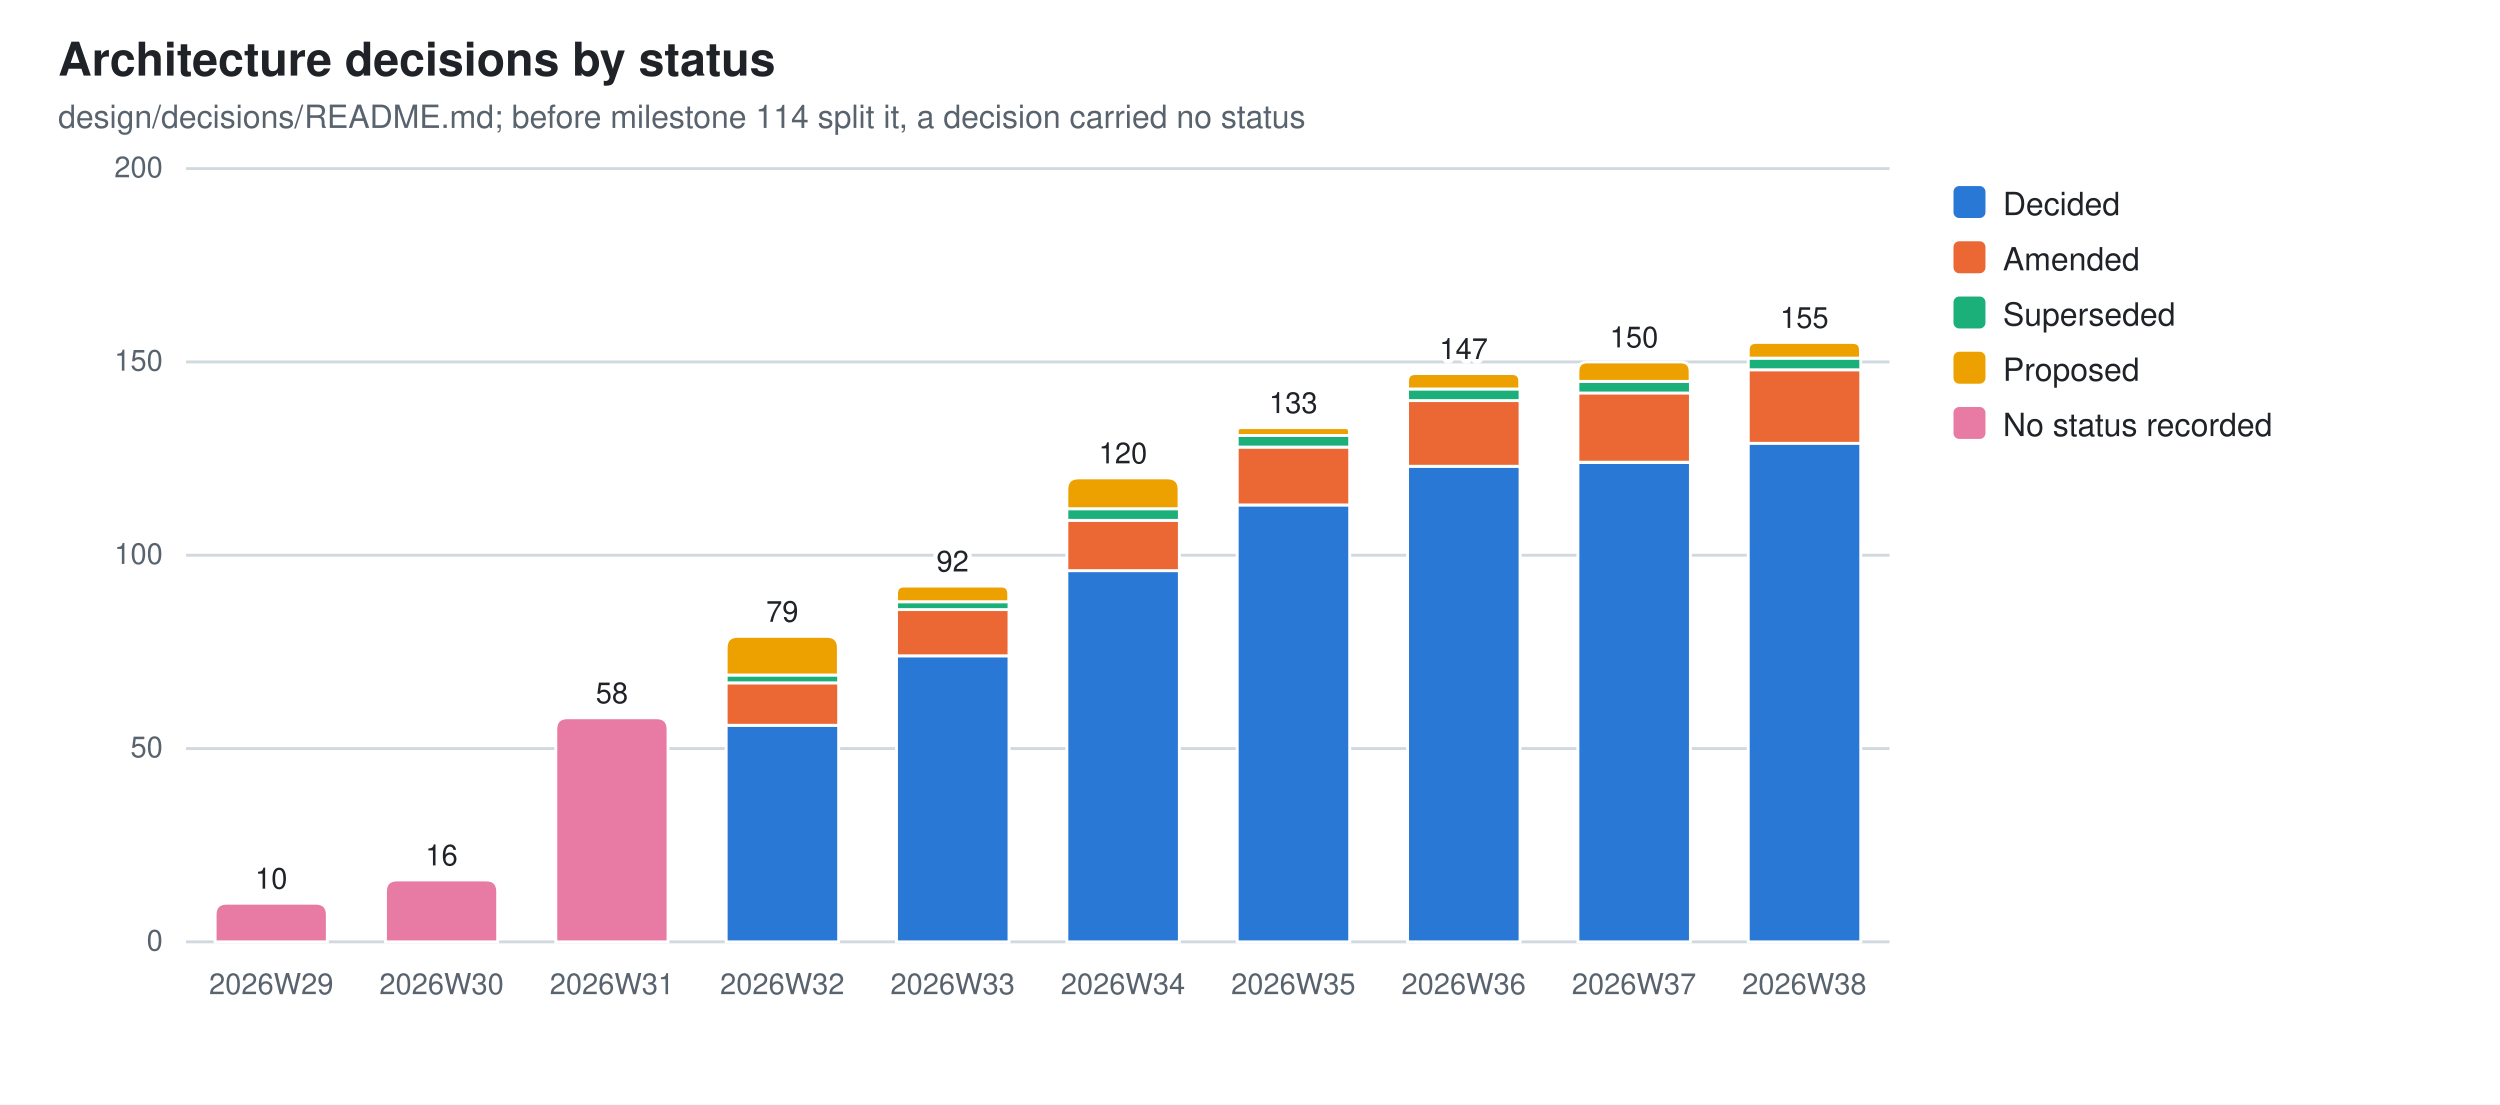
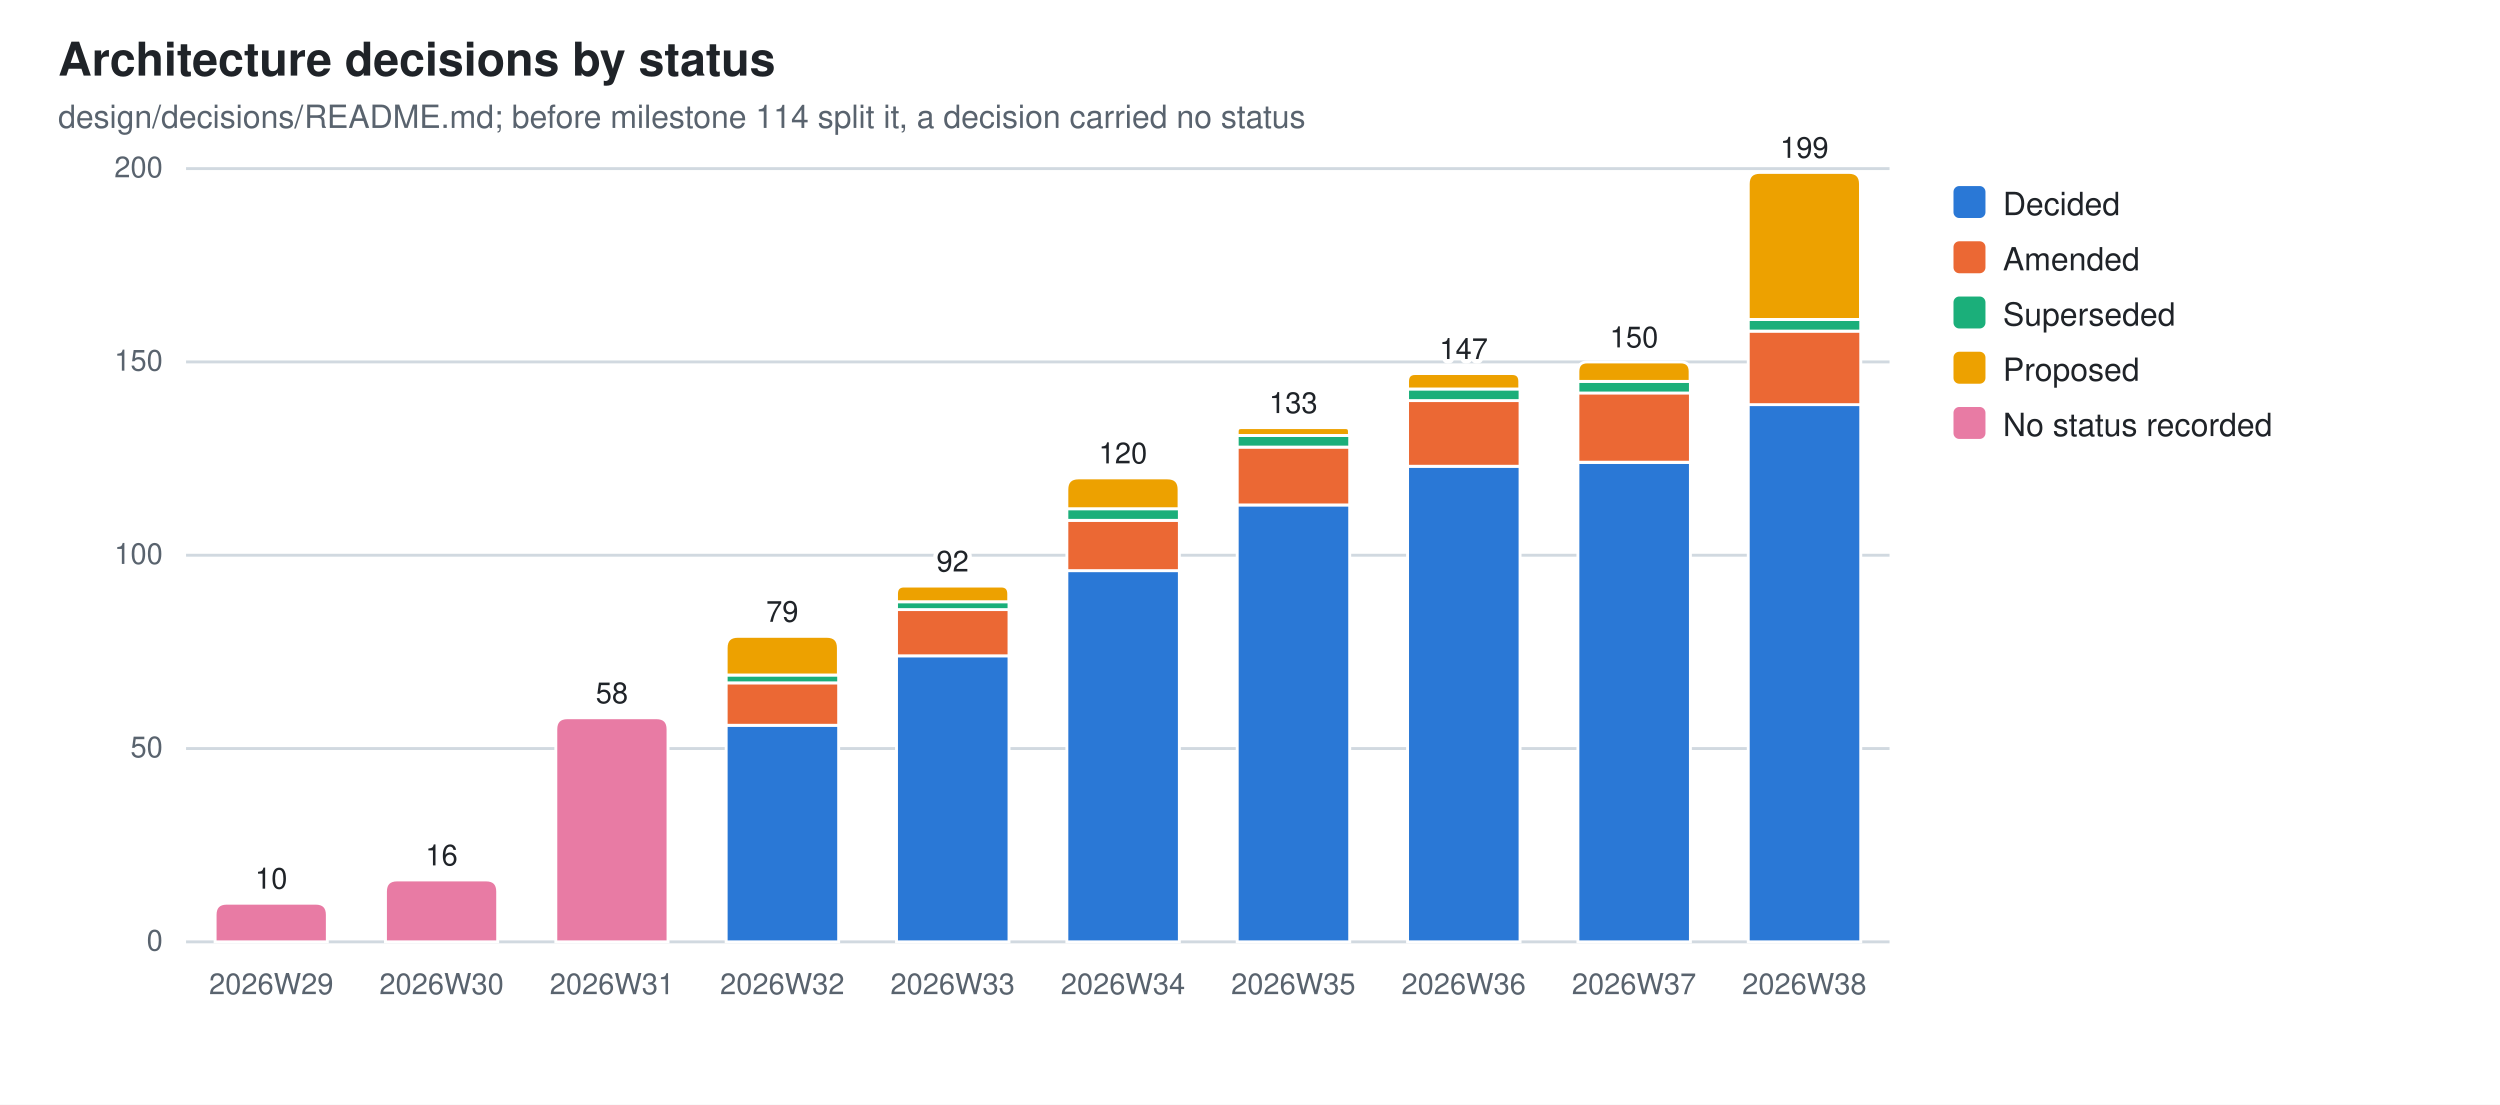
<svg xmlns="http://www.w3.org/2000/svg" width="860" height="380" viewBox="0 0 860 380" role="img" aria-label="Architecture decisions by status">
  <style>
  .bg{fill:#ffffff} .fg{fill:#1f2328} .mut{fill:#59636e} .grid{stroke:#d1d9e0}
  .seg{stroke:#ffffff;stroke-width:1}
  .val{paint-order:stroke;stroke:#ffffff;stroke-width:3px;stroke-linejoin:round}
  .s0{fill:#2a78d6}  .s1{fill:#eb6834}  .s2{fill:#1baf7a}  .s3{fill:#eda100}  .s4{fill:#e87ba4}  .s5{fill:#008300}  .s6{fill:#4a3aa7}  .s7{fill:#e34948}
  @media (prefers-color-scheme: dark){
    .bg{fill:#0d1117} .fg{fill:#e6edf3} .mut{fill:#9198a1} .grid{stroke:#30363d}
    .seg{stroke:#0d1117} .val{stroke:#0d1117} .s0{fill:#3987e5} .s1{fill:#d95926} .s2{fill:#199e70} .s3{fill:#c98500} .s4{fill:#d55181} .s5{fill:#008300} .s6{fill:#9085e9} .s7{fill:#e66767}}
  text{font-family:-apple-system,BlinkMacSystemFont,"Segoe UI",Helvetica,Arial,sans-serif}
</style>
  <rect class="bg" width="860" height="380" />
  <text class="fg" x="20" y="26" font-size="16" font-weight="600">Architecture decisions by status</text>
  <text class="mut" x="20" y="44" font-size="11">design/decisions/README.md; before milestone 114 split it, a decision carried no status</text>
  <line class="grid" x1="64" y1="324.0" x2="650.0" y2="324.0" stroke-width="1" />
  <text class="mut" x="56" y="327.0" font-size="10" text-anchor="end">0</text>
  <line class="grid" x1="64" y1="257.5" x2="650.0" y2="257.5" stroke-width="1" />
  <text class="mut" x="56" y="260.5" font-size="10" text-anchor="end">50</text>
  <line class="grid" x1="64" y1="191.0" x2="650.0" y2="191.0" stroke-width="1" />
  <text class="mut" x="56" y="194.0" font-size="10" text-anchor="end">100</text>
  <line class="grid" x1="64" y1="124.5" x2="650.0" y2="124.5" stroke-width="1" />
  <text class="mut" x="56" y="127.5" font-size="10" text-anchor="end">150</text>
  <line class="grid" x1="64" y1="58.0" x2="650.0" y2="58.0" stroke-width="1" />
  <text class="mut" x="56" y="61.0" font-size="10" text-anchor="end">200</text>
  <path class="seg s4" d="M74.0,324.0 V314.7 Q74.0,310.7 78.0,310.7 H108.6 Q112.6,310.7 112.6,314.7 V324.0 Z" />
  <text class="mut" x="93.3" y="342" font-size="10" text-anchor="middle">2026W29</text>
  <text class="fg val" x="93.3" y="305.7" font-size="10" text-anchor="middle">10</text>
  <path class="seg s4" d="M132.6,324.0 V306.7 Q132.6,302.7 136.6,302.7 H167.2 Q171.2,302.7 171.2,306.7 V324.0 Z" />
  <text class="mut" x="151.9" y="342" font-size="10" text-anchor="middle">2026W30</text>
  <text class="fg val" x="151.9" y="297.7" font-size="10" text-anchor="middle">16</text>
  <path class="seg s4" d="M191.2,324.0 V250.9 Q191.2,246.9 195.2,246.9 H225.8 Q229.8,246.9 229.8,250.9 V324.0 Z" />
  <text class="mut" x="210.5" y="342" font-size="10" text-anchor="middle">2026W31</text>
  <text class="fg val" x="210.5" y="241.9" font-size="10" text-anchor="middle">58</text>
  <rect class="seg s0" x="249.8" y="249.5" width="38.7" height="74.5" />
  <rect class="seg s1" x="249.8" y="234.9" width="38.7" height="14.6" />
  <rect class="seg s2" x="249.8" y="232.2" width="38.7" height="2.7" />
  <path class="seg s3" d="M249.8,232.2 V222.9 Q249.8,218.9 253.8,218.9 H284.4 Q288.4,218.9 288.4,222.9 V232.2 Z" />
  <text class="mut" x="269.1" y="342" font-size="10" text-anchor="middle">2026W32</text>
  <text class="fg val" x="269.1" y="213.9" font-size="10" text-anchor="middle">79</text>
  <rect class="seg s0" x="308.4" y="225.6" width="38.7" height="98.4" />
  <rect class="seg s1" x="308.4" y="209.6" width="38.7" height="16.0" />
  <rect class="seg s2" x="308.4" y="207.0" width="38.7" height="2.7" />
  <path class="seg s3" d="M308.4,207.0 V204.3 Q308.4,201.6 311.0,201.6 H344.4 Q347.0,201.6 347.0,204.3 V207.0 Z" />
  <text class="mut" x="327.7" y="342" font-size="10" text-anchor="middle">2026W33</text>
  <text class="fg val" x="327.7" y="196.6" font-size="10" text-anchor="middle">92</text>
  <rect class="seg s0" x="367.0" y="196.3" width="38.7" height="127.7" />
  <rect class="seg s1" x="367.0" y="179.0" width="38.7" height="17.3" />
  <rect class="seg s2" x="367.0" y="175.0" width="38.7" height="4.0" />
  <path class="seg s3" d="M367.0,175.0 V168.4 Q367.0,164.4 371.0,164.4 H401.6 Q405.6,164.4 405.6,168.4 V175.0 Z" />
  <text class="mut" x="386.3" y="342" font-size="10" text-anchor="middle">2026W34</text>
  <text class="fg val" x="386.3" y="159.4" font-size="10" text-anchor="middle">120</text>
  <rect class="seg s0" x="425.6" y="173.7" width="38.7" height="150.3" />
  <rect class="seg s1" x="425.6" y="153.8" width="38.7" height="19.9" />
  <rect class="seg s2" x="425.6" y="149.8" width="38.7" height="4.0" />
  <path class="seg s3" d="M425.6,149.8 V148.4 Q425.6,147.1 426.9,147.1 H462.9 Q464.2,147.1 464.2,148.4 V149.8 Z" />
  <text class="mut" x="444.9" y="342" font-size="10" text-anchor="middle">2026W35</text>
  <text class="fg val" x="444.9" y="142.1" font-size="10" text-anchor="middle">133</text>
  <rect class="seg s0" x="484.2" y="160.4" width="38.7" height="163.6" />
  <rect class="seg s1" x="484.2" y="137.8" width="38.7" height="22.6" />
  <rect class="seg s2" x="484.2" y="133.8" width="38.7" height="4.0" />
  <path class="seg s3" d="M484.2,133.8 V131.2 Q484.2,128.5 486.8,128.5 H520.2 Q522.8,128.5 522.8,131.2 V133.8 Z" />
  <text class="mut" x="503.5" y="342" font-size="10" text-anchor="middle">2026W36</text>
  <text class="fg val" x="503.5" y="123.5" font-size="10" text-anchor="middle">147</text>
  <rect class="seg s0" x="542.8" y="159.1" width="38.7" height="164.9" />
  <rect class="seg s1" x="542.8" y="135.1" width="38.7" height="23.9" />
  <rect class="seg s2" x="542.8" y="131.2" width="38.7" height="4.0" />
  <path class="seg s3" d="M542.8,131.2 V127.8 Q542.8,124.5 546.1,124.5 H578.1 Q581.4,124.5 581.4,127.8 V131.2 Z" />
  <text class="mut" x="562.1" y="342" font-size="10" text-anchor="middle">2026W37</text>
  <text class="fg val" x="562.1" y="119.5" font-size="10" text-anchor="middle">150</text>
-   <rect class="seg s0" x="601.4" y="152.4" width="38.7" height="171.6" />
-   <rect class="seg s1" x="601.4" y="127.2" width="38.7" height="25.3" />
-   <rect class="seg s2" x="601.4" y="123.2" width="38.7" height="4.0" />
-   <path class="seg s3" d="M601.4,123.2 V120.5 Q601.4,117.8 604.0,117.8 H637.4 Q640.0,117.8 640.0,120.5 V123.2 Z" />
+   <rect class="seg s0" x="601.4" y="139.1" width="38.7" height="184.9" />
+   <rect class="seg s1" x="601.4" y="113.9" width="38.7" height="25.3" />
+   <rect class="seg s2" x="601.4" y="109.9" width="38.7" height="4.0" />
+   <path class="seg s3" d="M601.4,109.9 V63.3 Q601.4,59.3 605.4,59.3 H636.0 Q640.0,59.3 640.0,63.3 V109.9 Z" />
  <text class="mut" x="620.7" y="342" font-size="10" text-anchor="middle">2026W38</text>
-   <text class="fg val" x="620.7" y="112.8" font-size="10" text-anchor="middle">155</text>
+   <text class="fg val" x="620.7" y="54.3" font-size="10" text-anchor="middle">199</text>
  <rect class="s0" x="672" y="64" width="11" height="11" rx="2" />
  <text class="fg" y="74" font-size="11">
    <tspan x="689" dy="0">Decided</tspan>
  </text>
  <rect class="s1" x="672" y="83" width="11" height="11" rx="2" />
  <text class="fg" y="93" font-size="11">
    <tspan x="689" dy="0">Amended</tspan>
  </text>
  <rect class="s2" x="672" y="102" width="11" height="11" rx="2" />
  <text class="fg" y="112" font-size="11">
    <tspan x="689" dy="0">Superseded</tspan>
  </text>
  <rect class="s3" x="672" y="121" width="11" height="11" rx="2" />
  <text class="fg" y="131" font-size="11">
    <tspan x="689" dy="0">Proposed</tspan>
  </text>
  <rect class="s4" x="672" y="140" width="11" height="11" rx="2" />
  <text class="fg" y="150" font-size="11">
    <tspan x="689" dy="0">No status recorded</tspan>
  </text>
</svg>
